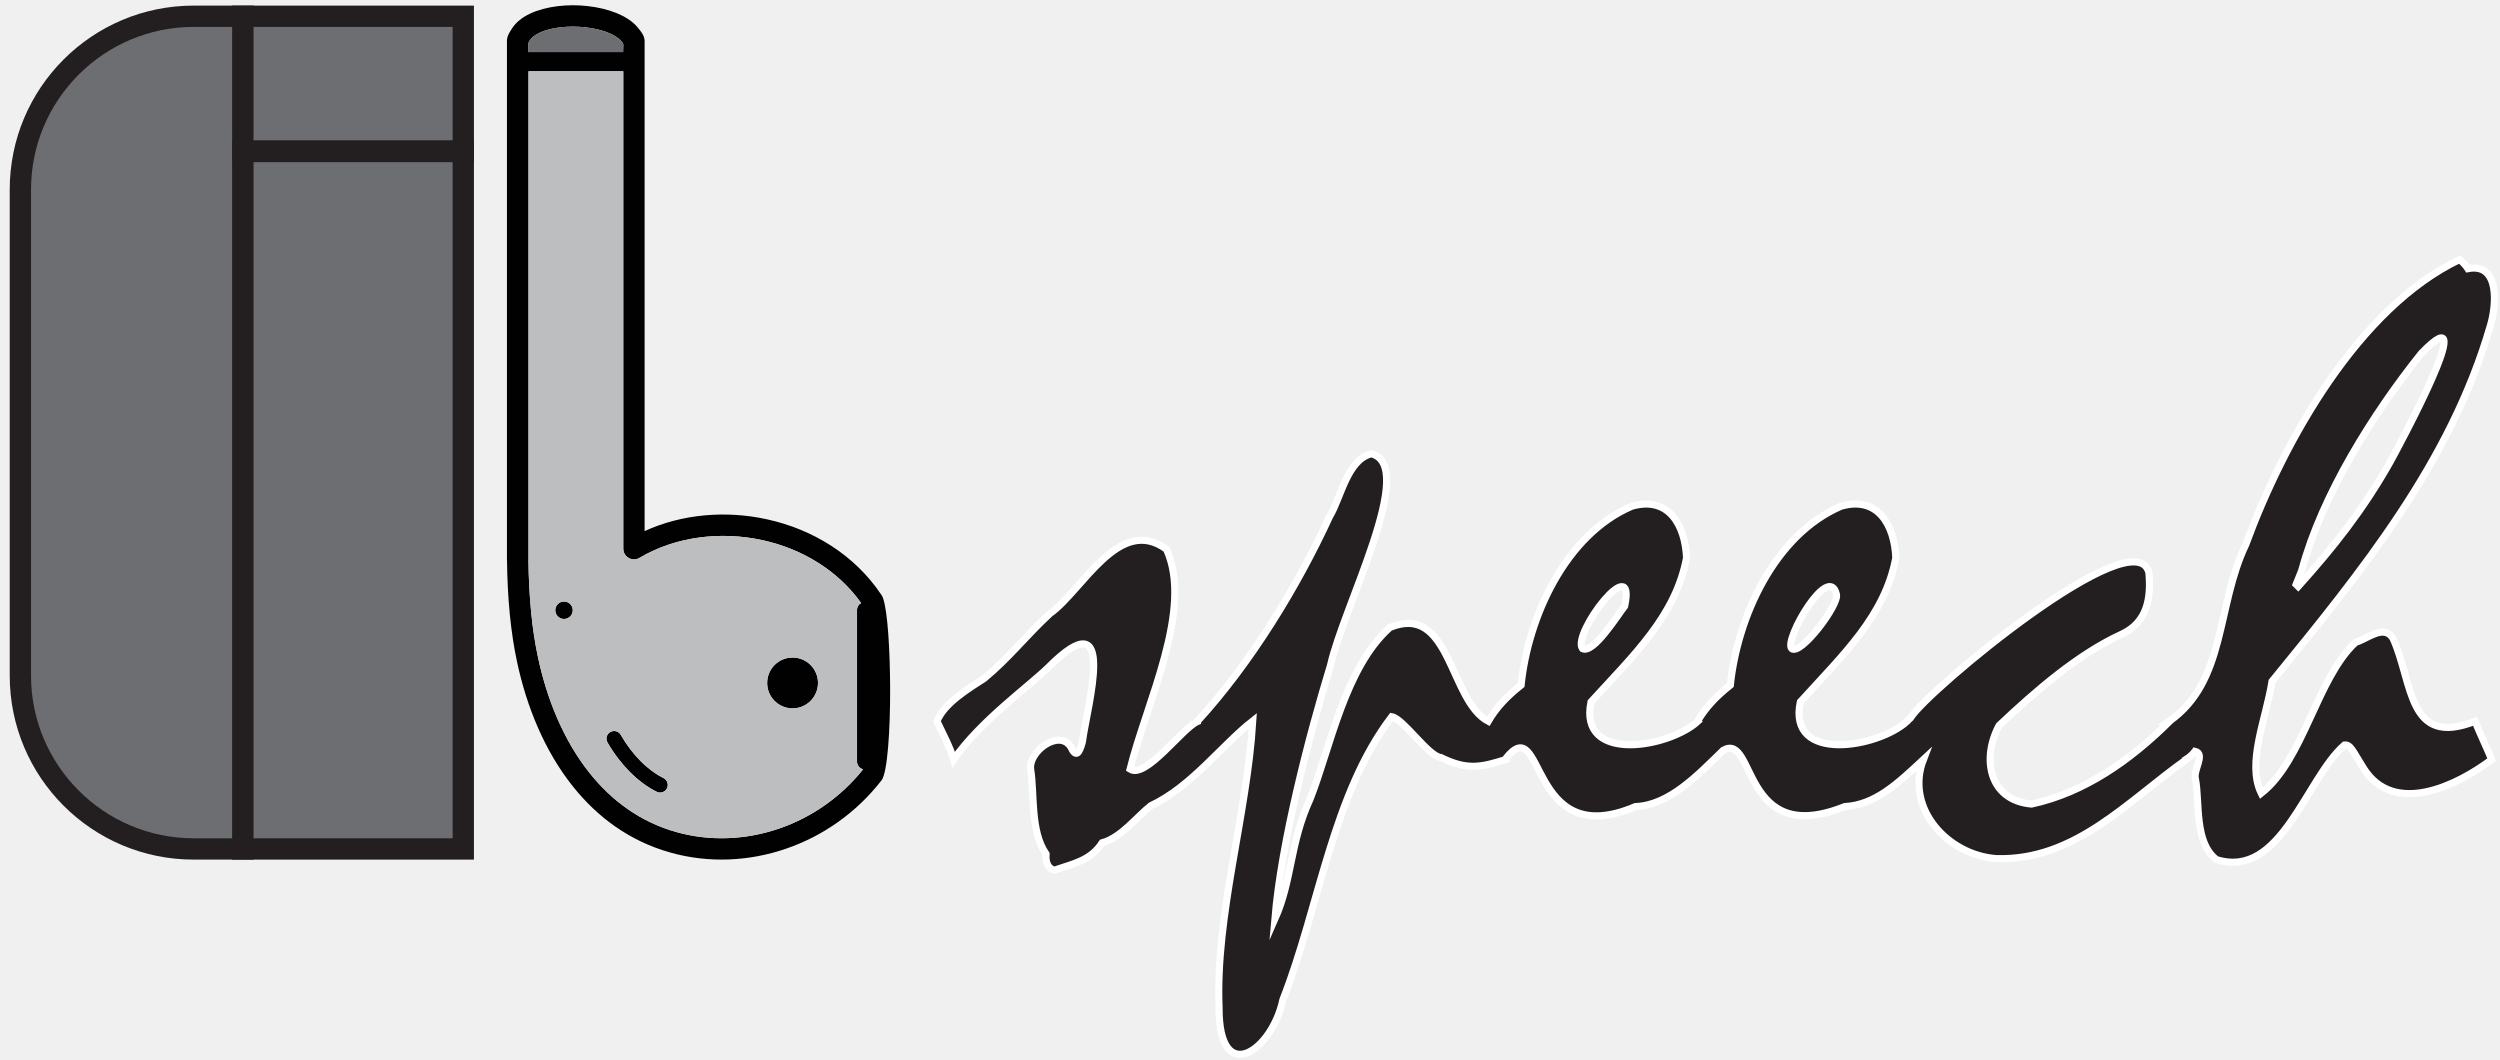
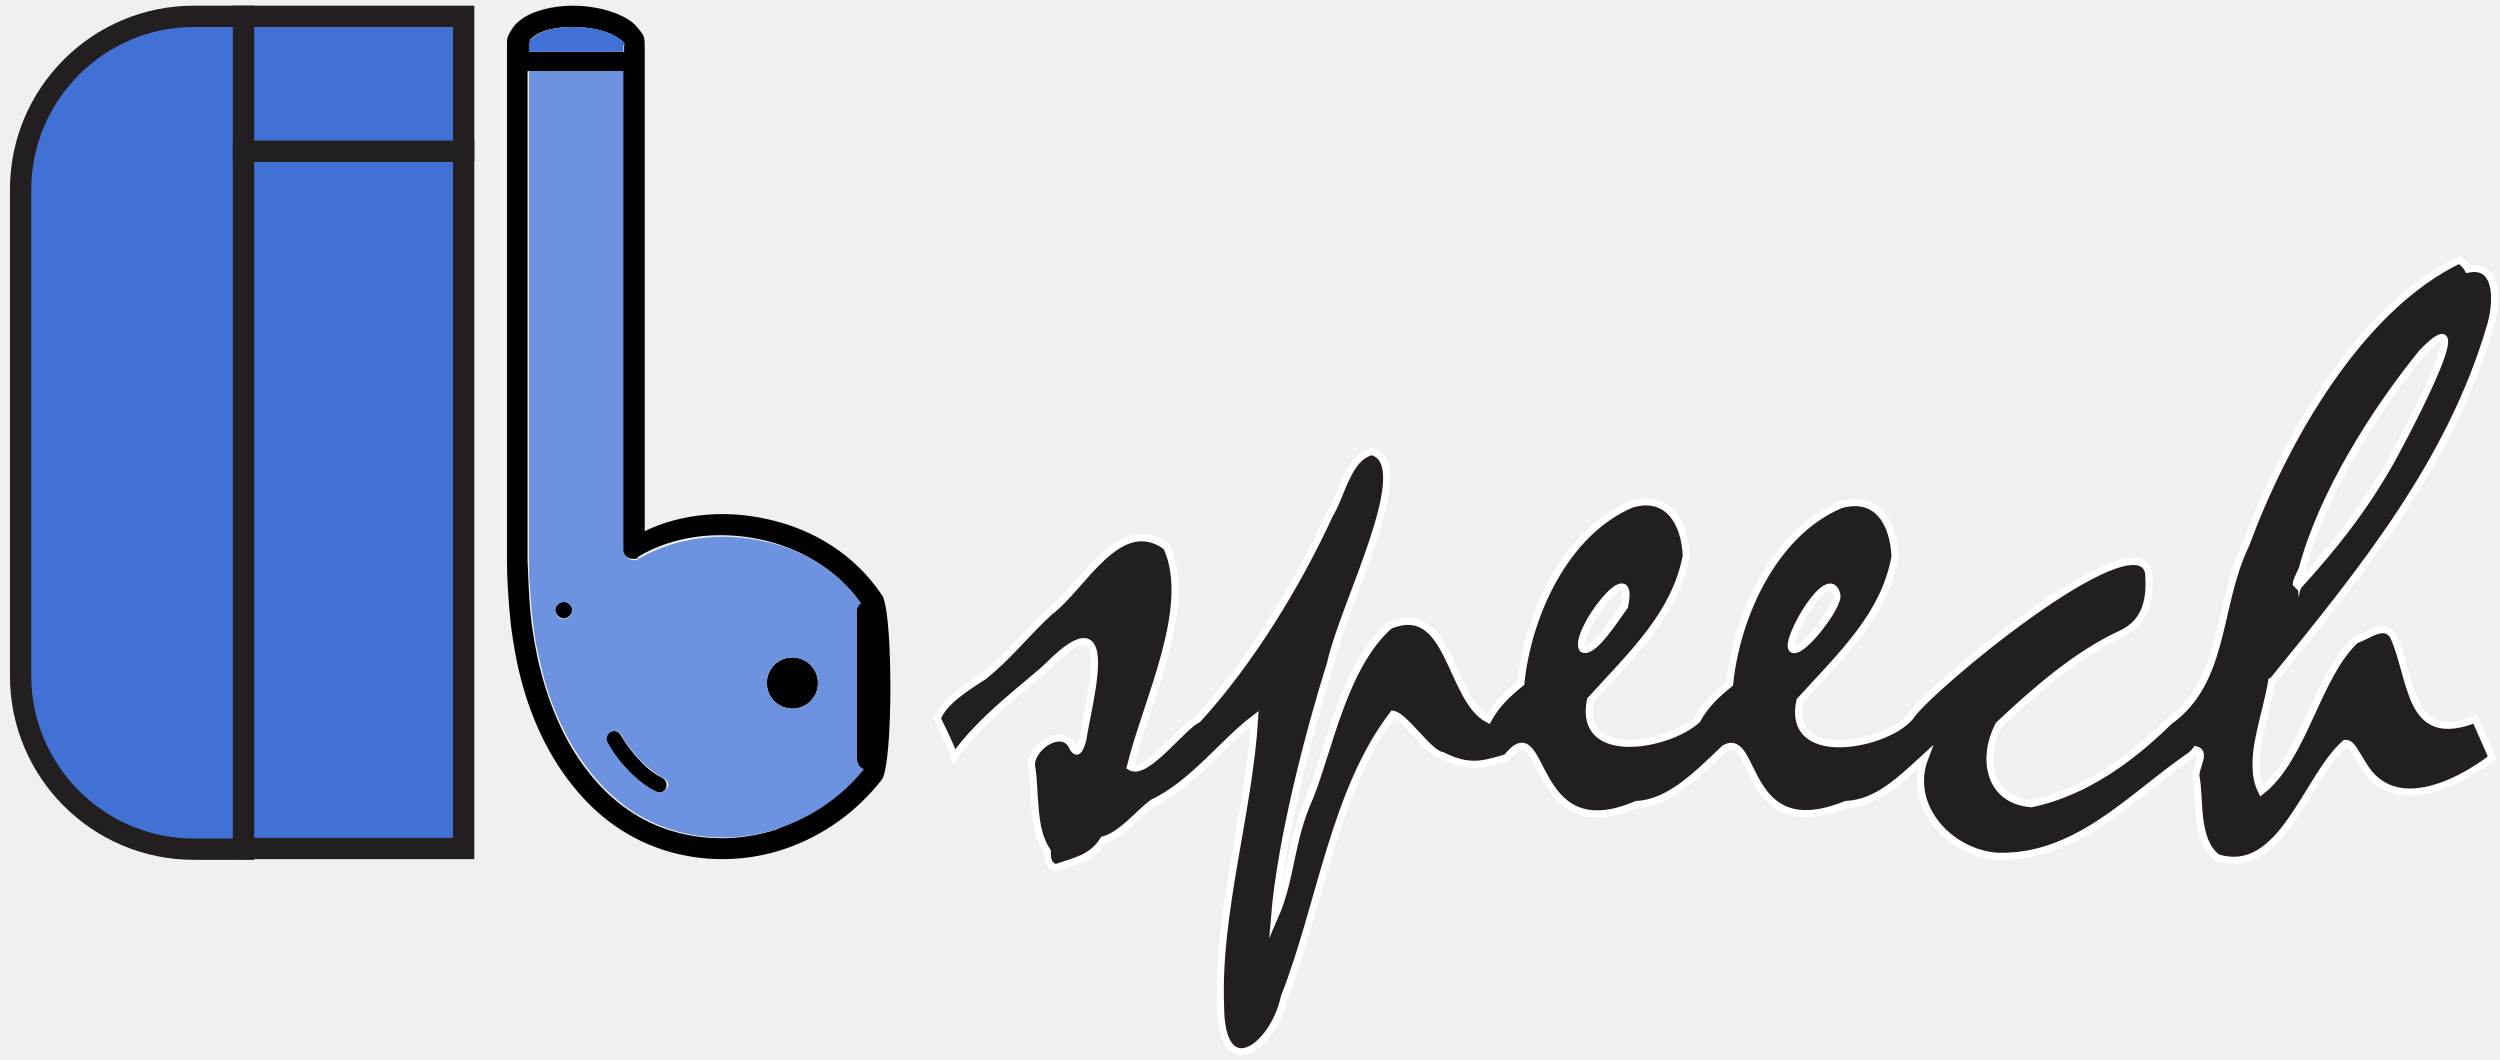
- <svg xmlns="http://www.w3.org/2000/svg" id="Layer_1" data-name="Layer 1" version="1.1" viewBox="0 0 352.11 149.24">
+ <svg xmlns="http://www.w3.org/2000/svg" id="Layer_1" data-name="Layer 1" version="1.1" viewBox="0 0 352.1 149.2">
  <defs>
    <style>
-       .cls-1, .cls-2 {
-         fill: #231f20;
+       .cls-1 {
+         fill: #4271d6;
      }

-       .cls-1, .cls-3, .cls-4, .cls-5 {
+       .cls-1, .cls-2, .cls-3, .cls-4 {
        stroke-width: 0px;
      }

      .cls-2 {
+         fill: #010101;
+       }
+ 
+       .cls-5 {
        stroke: #fff;
        stroke-miterlimit: 10;
      }

-       .cls-3 {
-         fill: #010101;
+       .cls-5, .cls-3 {
+         fill: #231f20;
      }

      .cls-4 {
-         fill: #bcbec0;
-       }
- 
-       .cls-5 {
-         fill: #6d6e71;
+         fill: #6d93e0;
      }
    </style>
  </defs>
  <g>
-     <path class="cls-3" d="M93.45,109.59c-1.06-.53-2.18-1.34-3.24-2.41-1-1-1.95-2.24-2.78-3.68-.3-.52-.95-.69-1.47-.4-.52.3-.69.95-.4,1.47.93,1.61,2,2.99,3.13,4.13,1.23,1.24,2.54,2.19,3.81,2.82.53.26,1.18.04,1.44-.49.26-.53.04-1.18-.49-1.44ZM111.63,92.61c-1.98,0-3.58,1.6-3.58,3.58s1.6,3.58,3.58,3.58,3.58-1.61,3.58-3.58-1.6-3.58-3.58-3.58ZM111.63,92.61c-1.98,0-3.58,1.6-3.58,3.58s1.6,3.58,3.58,3.58,3.58-1.61,3.58-3.58-1.6-3.58-3.58-3.58ZM93.45,109.59c-1.06-.53-2.18-1.34-3.24-2.41-1-1-1.95-2.24-2.78-3.68-.3-.52-.95-.69-1.47-.4-.52.3-.69.95-.4,1.47.93,1.61,2,2.99,3.13,4.13,1.23,1.24,2.54,2.19,3.81,2.82.53.26,1.18.04,1.44-.49.26-.53.04-1.18-.49-1.44ZM79.44,84.72c-.68,0-1.23.55-1.23,1.23s.55,1.23,1.23,1.23,1.23-.55,1.23-1.23-.55-1.23-1.23-1.23ZM79.44,84.72c-.68,0-1.23.55-1.23,1.23s.55,1.23,1.23,1.23,1.23-.55,1.23-1.23-.55-1.23-1.23-1.23ZM79.44,84.72c-.68,0-1.23.55-1.23,1.23s.55,1.23,1.23,1.23,1.23-.55,1.23-1.23-.55-1.23-1.23-1.23ZM93.45,109.59c-1.06-.53-2.18-1.34-3.24-2.41-1-1-1.95-2.24-2.78-3.68-.3-.52-.95-.69-1.47-.4-.52.3-.69.95-.4,1.47.93,1.61,2,2.99,3.13,4.13,1.23,1.24,2.54,2.19,3.81,2.82.53.26,1.18.04,1.44-.49.26-.53.04-1.18-.49-1.44ZM111.63,92.61c-1.98,0-3.58,1.6-3.58,3.58s1.6,3.58,3.58,3.58,3.58-1.61,3.58-3.58-1.6-3.58-3.58-3.58ZM111.63,92.61c-1.98,0-3.58,1.6-3.58,3.58s1.6,3.58,3.58,3.58,3.58-1.61,3.58-3.58-1.6-3.58-3.58-3.58ZM93.45,109.59c-1.06-.53-2.18-1.34-3.24-2.41-1-1-1.95-2.24-2.78-3.68-.3-.52-.95-.69-1.47-.4-.52.3-.69.95-.4,1.47.93,1.61,2,2.99,3.13,4.13,1.23,1.24,2.54,2.19,3.81,2.82.53.26,1.18.04,1.44-.49.26-.53.04-1.18-.49-1.44ZM79.44,84.72c-.68,0-1.23.55-1.23,1.23s.55,1.23,1.23,1.23,1.23-.55,1.23-1.23-.55-1.23-1.23-1.23ZM124.37,84.25c-.05-.14-.11-.29-.2-.42-3.78-5.69-9.74-9.29-16.15-10.69-5.78-1.27-11.96-.75-17.23,1.66V6.52c.03-1.15.04-1.43-.96-2.64-.38-.46-.87-.88-1.43-1.24-1.92-1.24-4.87-1.9-7.72-1.9s-5.8.68-7.53,2.12c-.42.34-.78.74-1.07,1.19-.7,1.08-.7,1.34-.68,2.32v72.56h.01v.02c.03,2.69.16,5.18.39,7.52v.04c.24,2.38.57,4.6,1.02,6.7,1.34,6.29,3.88,12.55,7.86,17.54,3.45,4.33,7.97,7.7,13.71,9.32,5.37,1.52,11.06,1.27,16.3-.53,5.19-1.77,9.93-5.07,13.48-9.65.82-1.06,1.22-7.04,1.2-12.95-.02-5.38-.35-10.88-1-12.69ZM74.61,5.69c.11-.18.27-.35.47-.51,1.18-.97,3.35-1.43,5.61-1.43s4.65.49,6.08,1.42c.3.19.56.41.75.64.28.34.28.4.27.63l-.02.59v.3h-13.34v-.64c0-.17-.01-.09-.01-.37,0-.25,0-.32.19-.63ZM109.73,116.7h0c-4.67,1.6-9.74,1.83-14.51.48-5.08-1.44-9.09-4.44-12.17-8.3-3.67-4.6-6.02-10.42-7.27-16.29-.43-2.01-.75-4.12-.97-6.37v-.04c-.22-2.26-.35-4.67-.38-7.25h.01V10.04h13.35v67.24c0,.84.68,1.51,1.51,1.51.31,0,.6-.1.84-.26,5.04-2.96,11.36-3.74,17.26-2.45,5.46,1.19,10.55,4.18,13.89,8.85-.35.19-.58.56-.58.98v21.35c0,.53.37.97.86,1.09-3.15,3.95-7.31,6.79-11.83,8.35ZM111.63,92.61c-1.98,0-3.58,1.6-3.58,3.58s1.6,3.58,3.58,3.58,3.58-1.61,3.58-3.58-1.6-3.58-3.58-3.58ZM93.45,109.59c-1.06-.53-2.18-1.34-3.24-2.41-1-1-1.95-2.24-2.78-3.68-.3-.52-.95-.69-1.47-.4-.52.3-.69.95-.4,1.47.93,1.61,2,2.99,3.13,4.13,1.23,1.24,2.54,2.19,3.81,2.82.53.26,1.18.04,1.44-.49.26-.53.04-1.18-.49-1.44ZM79.44,84.72c-.68,0-1.23.55-1.23,1.23s.55,1.23,1.23,1.23,1.23-.55,1.23-1.23-.55-1.23-1.23-1.23ZM79.44,84.72c-.68,0-1.23.55-1.23,1.23s.55,1.23,1.23,1.23,1.23-.55,1.23-1.23-.55-1.23-1.23-1.23ZM93.45,109.59c-1.06-.53-2.18-1.34-3.24-2.41-1-1-1.95-2.24-2.78-3.68-.3-.52-.95-.69-1.47-.4-.52.3-.69.95-.4,1.47.93,1.61,2,2.99,3.13,4.13,1.23,1.24,2.54,2.19,3.81,2.82.53.26,1.18.04,1.44-.49.26-.53.04-1.18-.49-1.44ZM111.63,92.61c-1.98,0-3.58,1.6-3.58,3.58s1.6,3.58,3.58,3.58,3.58-1.61,3.58-3.58-1.6-3.58-3.58-3.58ZM111.63,92.61c-1.98,0-3.58,1.6-3.58,3.58s1.6,3.58,3.58,3.58,3.58-1.61,3.58-3.58-1.6-3.58-3.58-3.58ZM93.45,109.59c-1.06-.53-2.18-1.34-3.24-2.41-1-1-1.95-2.24-2.78-3.68-.3-.52-.95-.69-1.47-.4-.52.3-.69.95-.4,1.47.93,1.61,2,2.99,3.13,4.13,1.23,1.24,2.54,2.19,3.81,2.82.53.26,1.18.04,1.44-.49.26-.53.04-1.18-.49-1.44ZM79.44,84.72c-.68,0-1.23.55-1.23,1.23s.55,1.23,1.23,1.23,1.23-.55,1.23-1.23-.55-1.23-1.23-1.23Z" />
-     <path class="cls-5" d="M87.79,6.44l-.02.59v.3h-13.34v-.64c0-.17-.01-.09-.01-.37,0-.25,0-.32.19-.63.11-.18.27-.35.47-.51,1.18-.97,3.35-1.43,5.61-1.43s4.65.49,6.08,1.42c.3.19.56.41.75.64.28.34.28.4.27.63Z" />
-     <path class="cls-4" d="M120.7,107.26v-21.35c0-.42.23-.79.58-.98-3.34-4.67-8.43-7.66-13.89-8.85-5.9-1.29-12.22-.51-17.26,2.45-.24.16-.53.26-.84.26-.83,0-1.51-.67-1.51-1.51V10.04h-13.35v68.89h-.01c.03,2.58.16,4.99.38,7.25v.04c.22,2.25.54,4.36.97,6.37,1.25,5.87,3.6,11.69,7.27,16.29,3.08,3.86,7.09,6.86,12.17,8.3,4.77,1.35,9.84,1.12,14.51-.48h.01c4.52-1.56,8.68-4.4,11.83-8.35-.49-.12-.86-.56-.86-1.09ZM79.44,87.18c-.68,0-1.23-.55-1.23-1.23s.55-1.23,1.23-1.23,1.23.55,1.23,1.23-.55,1.23-1.23,1.23ZM93.94,111.03c-.26.53-.91.75-1.44.49-1.27-.63-2.58-1.58-3.81-2.82-1.13-1.14-2.2-2.52-3.13-4.13-.29-.52-.12-1.17.4-1.47.52-.29,1.17-.12,1.47.4.83,1.44,1.78,2.68,2.78,3.68,1.06,1.07,2.18,1.88,3.24,2.41.53.26.75.91.49,1.44ZM111.63,99.77c-1.98,0-3.58-1.6-3.58-3.58s1.6-3.58,3.58-3.58,3.58,1.6,3.58,3.58-1.6,3.58-3.58,3.58Z" />
+     <path class="cls-2" d="M93.4,109.6c-1.1-.5-2.2-1.3-3.2-2.4-1-1-1.9-2.2-2.8-3.7-.3-.5-.9-.7-1.5-.4-.5.3-.7.9-.4,1.5.9,1.6,2,3,3.1,4.1,1.2,1.2,2.5,2.2,3.8,2.8.5.3,1.2,0,1.4-.5s0-1.2-.5-1.4ZM111.6,92.6c-2,0-3.6,1.6-3.6,3.6s1.6,3.6,3.6,3.6,3.6-1.6,3.6-3.6-1.6-3.6-3.6-3.6ZM111.6,92.6c-2,0-3.6,1.6-3.6,3.6s1.6,3.6,3.6,3.6,3.6-1.6,3.6-3.6-1.6-3.6-3.6-3.6ZM93.4,109.6c-1.1-.5-2.2-1.3-3.2-2.4-1-1-1.9-2.2-2.8-3.7-.3-.5-.9-.7-1.5-.4-.5.3-.7.9-.4,1.5.9,1.6,2,3,3.1,4.1,1.2,1.2,2.5,2.2,3.8,2.8.5.3,1.2,0,1.4-.5s0-1.2-.5-1.4ZM79.4,84.7c-.7,0-1.2.6-1.2,1.2s.6,1.2,1.2,1.2,1.2-.6,1.2-1.2-.6-1.2-1.2-1.2ZM79.4,84.7c-.7,0-1.2.6-1.2,1.2s.6,1.2,1.2,1.2,1.2-.6,1.2-1.2-.6-1.2-1.2-1.2ZM79.4,84.7c-.7,0-1.2.6-1.2,1.2s.6,1.2,1.2,1.2,1.2-.6,1.2-1.2-.6-1.2-1.2-1.2ZM93.4,109.6c-1.1-.5-2.2-1.3-3.2-2.4-1-1-1.9-2.2-2.8-3.7-.3-.5-.9-.7-1.5-.4-.5.3-.7.9-.4,1.5.9,1.6,2,3,3.1,4.1,1.2,1.2,2.5,2.2,3.8,2.8.5.3,1.2,0,1.4-.5s0-1.2-.5-1.4ZM111.6,92.6c-2,0-3.6,1.6-3.6,3.6s1.6,3.6,3.6,3.6,3.6-1.6,3.6-3.6-1.6-3.6-3.6-3.6ZM111.6,92.6c-2,0-3.6,1.6-3.6,3.6s1.6,3.6,3.6,3.6,3.6-1.6,3.6-3.6-1.6-3.6-3.6-3.6ZM93.4,109.6c-1.1-.5-2.2-1.3-3.2-2.4-1-1-1.9-2.2-2.8-3.7-.3-.5-.9-.7-1.5-.4-.5.3-.7.9-.4,1.5.9,1.6,2,3,3.1,4.1,1.2,1.2,2.5,2.2,3.8,2.8.5.3,1.2,0,1.4-.5s0-1.2-.5-1.4ZM79.4,84.7c-.7,0-1.2.6-1.2,1.2s.6,1.2,1.2,1.2,1.2-.6,1.2-1.2-.6-1.2-1.2-1.2ZM124.4,84.2c0-.1-.1-.3-.2-.4-3.8-5.7-9.7-9.3-16.2-10.7-5.8-1.3-12-.8-17.2,1.7V6.5c0-1.2,0-1.4-1-2.6-.4-.5-.9-.9-1.4-1.2-1.9-1.2-4.9-1.9-7.7-1.9s-5.8.7-7.5,2.1c-.4.3-.8.7-1.1,1.2-.7,1.1-.7,1.3-.7,2.3v72.6h0c0,2.7.2,5.2.4,7.5h0c.2,2.4.6,4.6,1,6.7,1.3,6.3,3.9,12.6,7.9,17.5,3.4,4.3,8,7.7,13.7,9.3,5.4,1.5,11.1,1.3,16.3-.5,5.2-1.8,9.9-5.1,13.5-9.7.8-1.1,1.2-7,1.2-12.9,0-5.4-.3-10.9-1-12.7ZM74.6,5.7c.1-.2.3-.3.5-.5,1.2-1,3.3-1.4,5.6-1.4s4.7.5,6.1,1.4c.3.2.6.4.8.6.3.3.3.4.3.6v.6s0,.3,0,.3h-13.3v-.6c0-.2,0,0,0-.4s0-.3.2-.6ZM109.7,116.7h0c-4.7,1.6-9.7,1.8-14.5.5-5.1-1.4-9.1-4.4-12.2-8.3-3.7-4.6-6-10.4-7.3-16.3-.4-2-.8-4.1-1-6.4h0c-.2-2.3-.3-4.7-.4-7.3h0V10h13.3v67.2c0,.8.7,1.5,1.5,1.5s.6,0,.8-.3c5-3,11.4-3.7,17.3-2.4,5.5,1.2,10.6,4.2,13.9,8.8-.3.2-.6.6-.6,1v21.3c0,.5.4,1,.9,1.1-3.2,3.9-7.3,6.8-11.8,8.3h0ZM111.6,92.6c-2,0-3.6,1.6-3.6,3.6s1.6,3.6,3.6,3.6,3.6-1.6,3.6-3.6-1.6-3.6-3.6-3.6ZM93.4,109.6c-1.1-.5-2.2-1.3-3.2-2.4-1-1-1.9-2.2-2.8-3.7-.3-.5-.9-.7-1.5-.4-.5.3-.7.9-.4,1.5.9,1.6,2,3,3.1,4.1,1.2,1.2,2.5,2.2,3.8,2.8.5.3,1.2,0,1.4-.5s0-1.2-.5-1.4ZM79.4,84.7c-.7,0-1.2.6-1.2,1.2s.6,1.2,1.2,1.2,1.2-.6,1.2-1.2-.6-1.2-1.2-1.2ZM79.4,84.7c-.7,0-1.2.6-1.2,1.2s.6,1.2,1.2,1.2,1.2-.6,1.2-1.2-.6-1.2-1.2-1.2ZM93.4,109.6c-1.1-.5-2.2-1.3-3.2-2.4-1-1-1.9-2.2-2.8-3.7-.3-.5-.9-.7-1.5-.4-.5.3-.7.9-.4,1.5.9,1.6,2,3,3.1,4.1,1.2,1.2,2.5,2.2,3.8,2.8.5.3,1.2,0,1.4-.5s0-1.2-.5-1.4ZM111.6,92.6c-2,0-3.6,1.6-3.6,3.6s1.6,3.6,3.6,3.6,3.6-1.6,3.6-3.6-1.6-3.6-3.6-3.6ZM111.6,92.6c-2,0-3.6,1.6-3.6,3.6s1.6,3.6,3.6,3.6,3.6-1.6,3.6-3.6-1.6-3.6-3.6-3.6ZM93.4,109.6c-1.1-.5-2.2-1.3-3.2-2.4-1-1-1.9-2.2-2.8-3.7-.3-.5-.9-.7-1.5-.4-.5.3-.7.9-.4,1.5.9,1.6,2,3,3.1,4.1,1.2,1.2,2.5,2.2,3.8,2.8.5.3,1.2,0,1.4-.5s0-1.2-.5-1.4ZM79.4,84.7c-.7,0-1.2.6-1.2,1.2s.6,1.2,1.2,1.2,1.2-.6,1.2-1.2-.6-1.2-1.2-1.2Z" />
+     <path class="cls-1" d="M87.8,6.4v.6s0,.3,0,.3h-13.3v-.6c0-.2,0,0,0-.4s0-.3.2-.6c.1-.2.3-.3.5-.5,1.2-1,3.3-1.4,5.6-1.4s4.7.5,6.1,1.4c.3.2.6.4.8.6.3.3.3.4.3.6Z" />
+     <path class="cls-4" d="M120.7,107.3v-21.3c0-.4.2-.8.6-1-3.3-4.7-8.4-7.7-13.9-8.8-5.9-1.3-12.2-.5-17.3,2.4-.2.2-.5.3-.8.3-.8,0-1.5-.7-1.5-1.5V10h-13.3v68.9h0c0,2.6.2,5,.4,7.2h0c.2,2.3.5,4.4,1,6.4,1.2,5.9,3.6,11.7,7.3,16.3,3.1,3.9,7.1,6.9,12.2,8.3,4.8,1.3,9.8,1.1,14.5-.5h0c4.5-1.6,8.7-4.4,11.8-8.3-.5-.1-.9-.6-.9-1.1ZM79.4,87.2c-.7,0-1.2-.6-1.2-1.2s.6-1.2,1.2-1.2,1.2.6,1.2,1.2-.6,1.2-1.2,1.2ZM93.9,111c-.3.5-.9.8-1.4.5-1.3-.6-2.6-1.6-3.8-2.8-1.1-1.1-2.2-2.5-3.1-4.1-.3-.5-.1-1.2.4-1.5.5-.3,1.2-.1,1.5.4.8,1.4,1.8,2.7,2.8,3.7,1.1,1.1,2.2,1.9,3.2,2.4.5.3.8.9.5,1.4ZM111.6,99.8c-2,0-3.6-1.6-3.6-3.6s1.6-3.6,3.6-3.6,3.6,1.6,3.6,3.6-1.6,3.6-3.6,3.6Z" />
  </g>
  <g>
-     <path class="cls-5" d="M27.28,119.57c-13.46,0-24.41-10.95-24.41-24.41V26.7C2.87,13.24,13.82,2.29,27.28,2.29h6.97v117.28h-6.97Z" />
-     <path class="cls-1" d="M32.75,3.79v114.28h-5.47c-12.63,0-22.91-10.28-22.91-22.91V26.7C4.37,14.07,14.64,3.79,27.28,3.79h5.47M35.75.79h-8.47C12.97.79,1.37,12.39,1.37,26.7v68.46c0,14.31,11.6,25.91,25.91,25.91h8.47V.79h0Z" />
+     <path class="cls-1" d="M27.3,119.6c-13.5,0-24.4-10.9-24.4-24.4V26.7c0-13.5,10.9-24.4,24.4-24.4h7v117.3h-7Z" />
+     <path class="cls-3" d="M32.8,3.8v114.3h-5.5c-12.6,0-22.9-10.3-22.9-22.9V26.7c0-12.6,10.3-22.9,22.9-22.9h5.5M35.8.8h-8.5C13,.8,1.4,12.4,1.4,26.7v68.5c0,14.3,11.6,25.9,25.9,25.9h8.5V.8h0Z" />
  </g>
  <g>
-     <rect class="cls-5" x="34.21" y="21.34" width="31.04" height="98.23" />
-     <path class="cls-1" d="M63.75,22.84v95.23h-28.04V22.84h28.04M66.75,19.84h-34.04v101.23h34.04V19.84h0Z" />
+     <rect class="cls-1" x="34.2" y="21.3" width="31" height="98.2" />
+     <path class="cls-3" d="M63.8,22.8v95.2h-28V22.8h28M66.8,19.8h-34v101.2h34V19.8h0Z" />
  </g>
  <g>
-     <rect class="cls-5" x="34.21" y="2.29" width="31.04" height="18.97" />
-     <path class="cls-1" d="M63.75,3.79v15.97h-28.04V3.79h28.04M66.75.79h-34.04v21.97h34.04V.79h0Z" />
+     <rect class="cls-1" x="34.2" y="2.3" width="31" height="19" />
+     <path class="cls-3" d="M63.8,3.8v16h-28V3.8h28M66.8.8h-34v22h34V.8h0Z" />
  </g>
-   <path class="cls-2" d="M320,95.96c12.82-15.69,25.14-30.9,30.7-49.92.97-3.12,1.37-9.07-3.1-8.2-.24-.39-.63-.82-1.17-1.29-14.22,6.77-24.74,25.49-30.12,40.14-4.19,8.74-2.75,19.25-10.78,24.9.01,0,.01.03.02.04-5.48,5.42-11.94,10-19.42,11.62-6.07-.54-7.03-6.53-4.57-11.07,5.23-4.94,11.13-10.04,17.23-12.84,3.69-1.7,4.18-5.12,3.87-8.67-1.89-7.83-31.39,16.73-33.58,20.45l-.52.47s.01.02.01.03c-4.05,3.69-16.85,5.95-15.01-2.76,6.07-6.69,11.93-12.14,13.45-20.29-.19-4.66-2.55-8.75-7.71-7.27-9.37,4.02-14.59,15.61-15.59,25.19-1.97,1.57-3.48,3.13-4.63,5.1.01,0,.01.02.02.03-4.06,3.69-16.82,5.96-15.02-2.76,6.09-6.67,11.93-12.14,13.46-20.29-.2-4.66-2.55-8.75-7.71-7.27-9.37,4.01-14.6,15.62-15.59,25.19-1.97,1.57-3.49,3.13-4.63,5.1-5.49-2.92-5.28-16.75-13.86-13.21-6.36,5.68-8.41,17.04-11.22,24.14-2.93,6.38-2.48,11.33-4.98,16.96.92-10.89,4.82-25.88,7.85-35.8,1.84-8.29,12.34-28.08,5.75-29.77-3.42.84-4.3,6.26-5.86,8.79-4.6,10.01-11.22,20.8-18.64,28.89.01,0,.01.02.01.03-2.13.9-7.27,8.14-9.5,6.71,2.34-9.42,8.97-22.56,5.13-30.97-6.69-4.92-11.86,5.84-16.41,9.05-3.39,3.13-5.74,6.23-9.26,9.14-2.11,1.37-5.67,3.48-6.65,6.04.97,2.05,1.83,3.61,2.35,5.39,3.73-5.39,10.57-10.29,13.3-12.95,10.05-10.12,5.46,5.52,4.83,10.46-.46,1.73-.93,2.23-1.64.7-1.63-2.55-5.96.64-5.65,3.14.57,3.63-.07,8.69,2.17,11.95-.06,1.07.15,1.98,1.17,2.29,2.61-.93,5.07-1.31,6.74-3.87,2.71-.75,4.91-3.71,6.85-5.22,5.73-2.69,9.94-8.48,14.36-11.95-.79,13.17-5.29,27.4-4.75,40.43-.03,11.19,7.45,6.12,8.99-1.17,5.11-12.99,7-28.96,15.33-39.85,1.66.3,5.13,5.57,6.91,5.75,3.78,1.86,5.71,1.34,9.14.29l-.04-.09c5.66-7.2,2.95,13.25,18.32,6.71,4.73-.18,8.71-4.37,12.37-7.94,4.6-2.57,2.47,13.81,17.11,7.94,4.29-.23,7.46-3.26,11.07-6.62-2.63,6.85,3.42,13.45,10.25,13.95,11.09.34,18.49-8.08,26.78-13.95,0-.01,0-.02-.01-.04.55-.35.91-.71,1.24-1.13,1.53.38-.33,2.73.06,3.92.62,3.21-.21,8.95,2.96,11.34,9.11,2.82,12.53-11.33,18.02-16.14.86-.1,1.14.8,2.72,3.31,4.31,6.78,13.21,2.36,18.02-1.26-.77-1.84-1.64-3.65-2.35-5.39-9.51,3.73-8.71-5.39-11.54-11.66-1.29-2.11-3.63.09-5.27.53-5.49,5.07-7.31,16.57-13.3,21.27-2.09-4.27.68-10.45,1.52-15.77ZM324.19,80.32c2.82-10.57,10.13-22.18,16.85-30.56,8.9-9.21-3.53,13.73-4.4,15.3-3.88,6.88-8.08,12.12-12.95,17.54l-.29-.29c.08-.19.34-.86.79-1.99ZM222.88,91.36c-1.54-2.11,7.65-14.01,5.95-6-1.01,1.29-4.4,6.77-5.95,6ZM252.35,91.36c-1.15-1.23,5.26-12.21,6.3-7.64.4,1.44-5,8.62-6.3,7.64Z" />
+   <path class="cls-5" d="M320,96c12.8-15.7,25.1-30.9,30.7-49.9,1-3.1,1.4-9.1-3.1-8.2-.2-.4-.6-.8-1.2-1.3-14.2,6.8-24.7,25.5-30.1,40.1-4.2,8.7-2.8,19.2-10.8,24.9,0,0,0,0,0,0-5.5,5.4-11.9,10-19.4,11.6-6.1-.5-7-6.5-4.6-11.1,5.2-4.9,11.1-10,17.2-12.8,3.7-1.7,4.2-5.1,3.9-8.7-1.9-7.8-31.4,16.7-33.6,20.4l-.5.5s0,0,0,0c-4,3.7-16.9,5.9-15-2.8,6.1-6.7,11.9-12.1,13.4-20.3-.2-4.7-2.5-8.8-7.7-7.3-9.4,4-14.6,15.6-15.6,25.2-2,1.6-3.5,3.1-4.6,5.1,0,0,0,0,0,0-4.1,3.7-16.8,6-15-2.8,6.1-6.7,11.9-12.1,13.5-20.3-.2-4.7-2.6-8.8-7.7-7.3-9.4,4-14.6,15.6-15.6,25.2-2,1.6-3.5,3.1-4.6,5.1-5.5-2.9-5.3-16.8-13.9-13.2-6.4,5.7-8.4,17-11.2,24.1-2.9,6.4-2.5,11.3-5,17,.9-10.9,4.8-25.9,7.9-35.8,1.8-8.3,12.3-28.1,5.8-29.8-3.4.8-4.3,6.3-5.9,8.8-4.6,10-11.2,20.8-18.6,28.9,0,0,0,0,0,0-2.1.9-7.3,8.1-9.5,6.7,2.3-9.4,9-22.6,5.1-31-6.7-4.9-11.9,5.8-16.4,9.1-3.4,3.1-5.7,6.2-9.3,9.1-2.1,1.4-5.7,3.5-6.6,6,1,2.1,1.8,3.6,2.4,5.4,3.7-5.4,10.6-10.3,13.3-12.9,10.1-10.1,5.5,5.5,4.8,10.5-.5,1.7-.9,2.2-1.6.7-1.6-2.6-6,.6-5.6,3.1.6,3.6,0,8.7,2.2,11.9,0,1.1.1,2,1.2,2.3,2.6-.9,5.1-1.3,6.7-3.9,2.7-.8,4.9-3.7,6.9-5.2,5.7-2.7,9.9-8.5,14.4-11.9-.8,13.2-5.3,27.4-4.8,40.4,0,11.2,7.4,6.1,9-1.2,5.1-13,7-29,15.3-39.8,1.7.3,5.1,5.6,6.9,5.8,3.8,1.9,5.7,1.3,9.1.3h0c5.7-7.3,2.9,13.2,18.3,6.6,4.7-.2,8.7-4.4,12.4-7.9,4.6-2.6,2.5,13.8,17.1,7.9,4.3-.2,7.5-3.3,11.1-6.6-2.6,6.8,3.4,13.4,10.2,13.9,11.1.3,18.5-8.1,26.8-13.9,0,0,0,0,0,0,.5-.3.9-.7,1.2-1.1,1.5.4-.3,2.7,0,3.9.6,3.2-.2,8.9,3,11.3,9.1,2.8,12.5-11.3,18-16.1.9,0,1.1.8,2.7,3.3,4.3,6.8,13.2,2.4,18-1.3-.8-1.8-1.6-3.7-2.4-5.4-9.5,3.7-8.7-5.4-11.5-11.7-1.3-2.1-3.6,0-5.3.5-5.5,5.1-7.3,16.6-13.3,21.3-2.1-4.3.7-10.4,1.5-15.8h0ZM324.2,80.3c2.8-10.6,10.1-22.2,16.9-30.6,8.9-9.2-3.5,13.7-4.4,15.3-3.9,6.9-8.1,12.1-13,17.5l-.3-.3c0-.2.3-.9.8-2ZM222.9,91.4c-1.5-2.1,7.6-14,5.9-6-1,1.3-4.4,6.8-5.9,6ZM252.4,91.4c-1.1-1.2,5.3-12.2,6.3-7.6.4,1.4-5,8.6-6.3,7.6h0Z" />
</svg>
